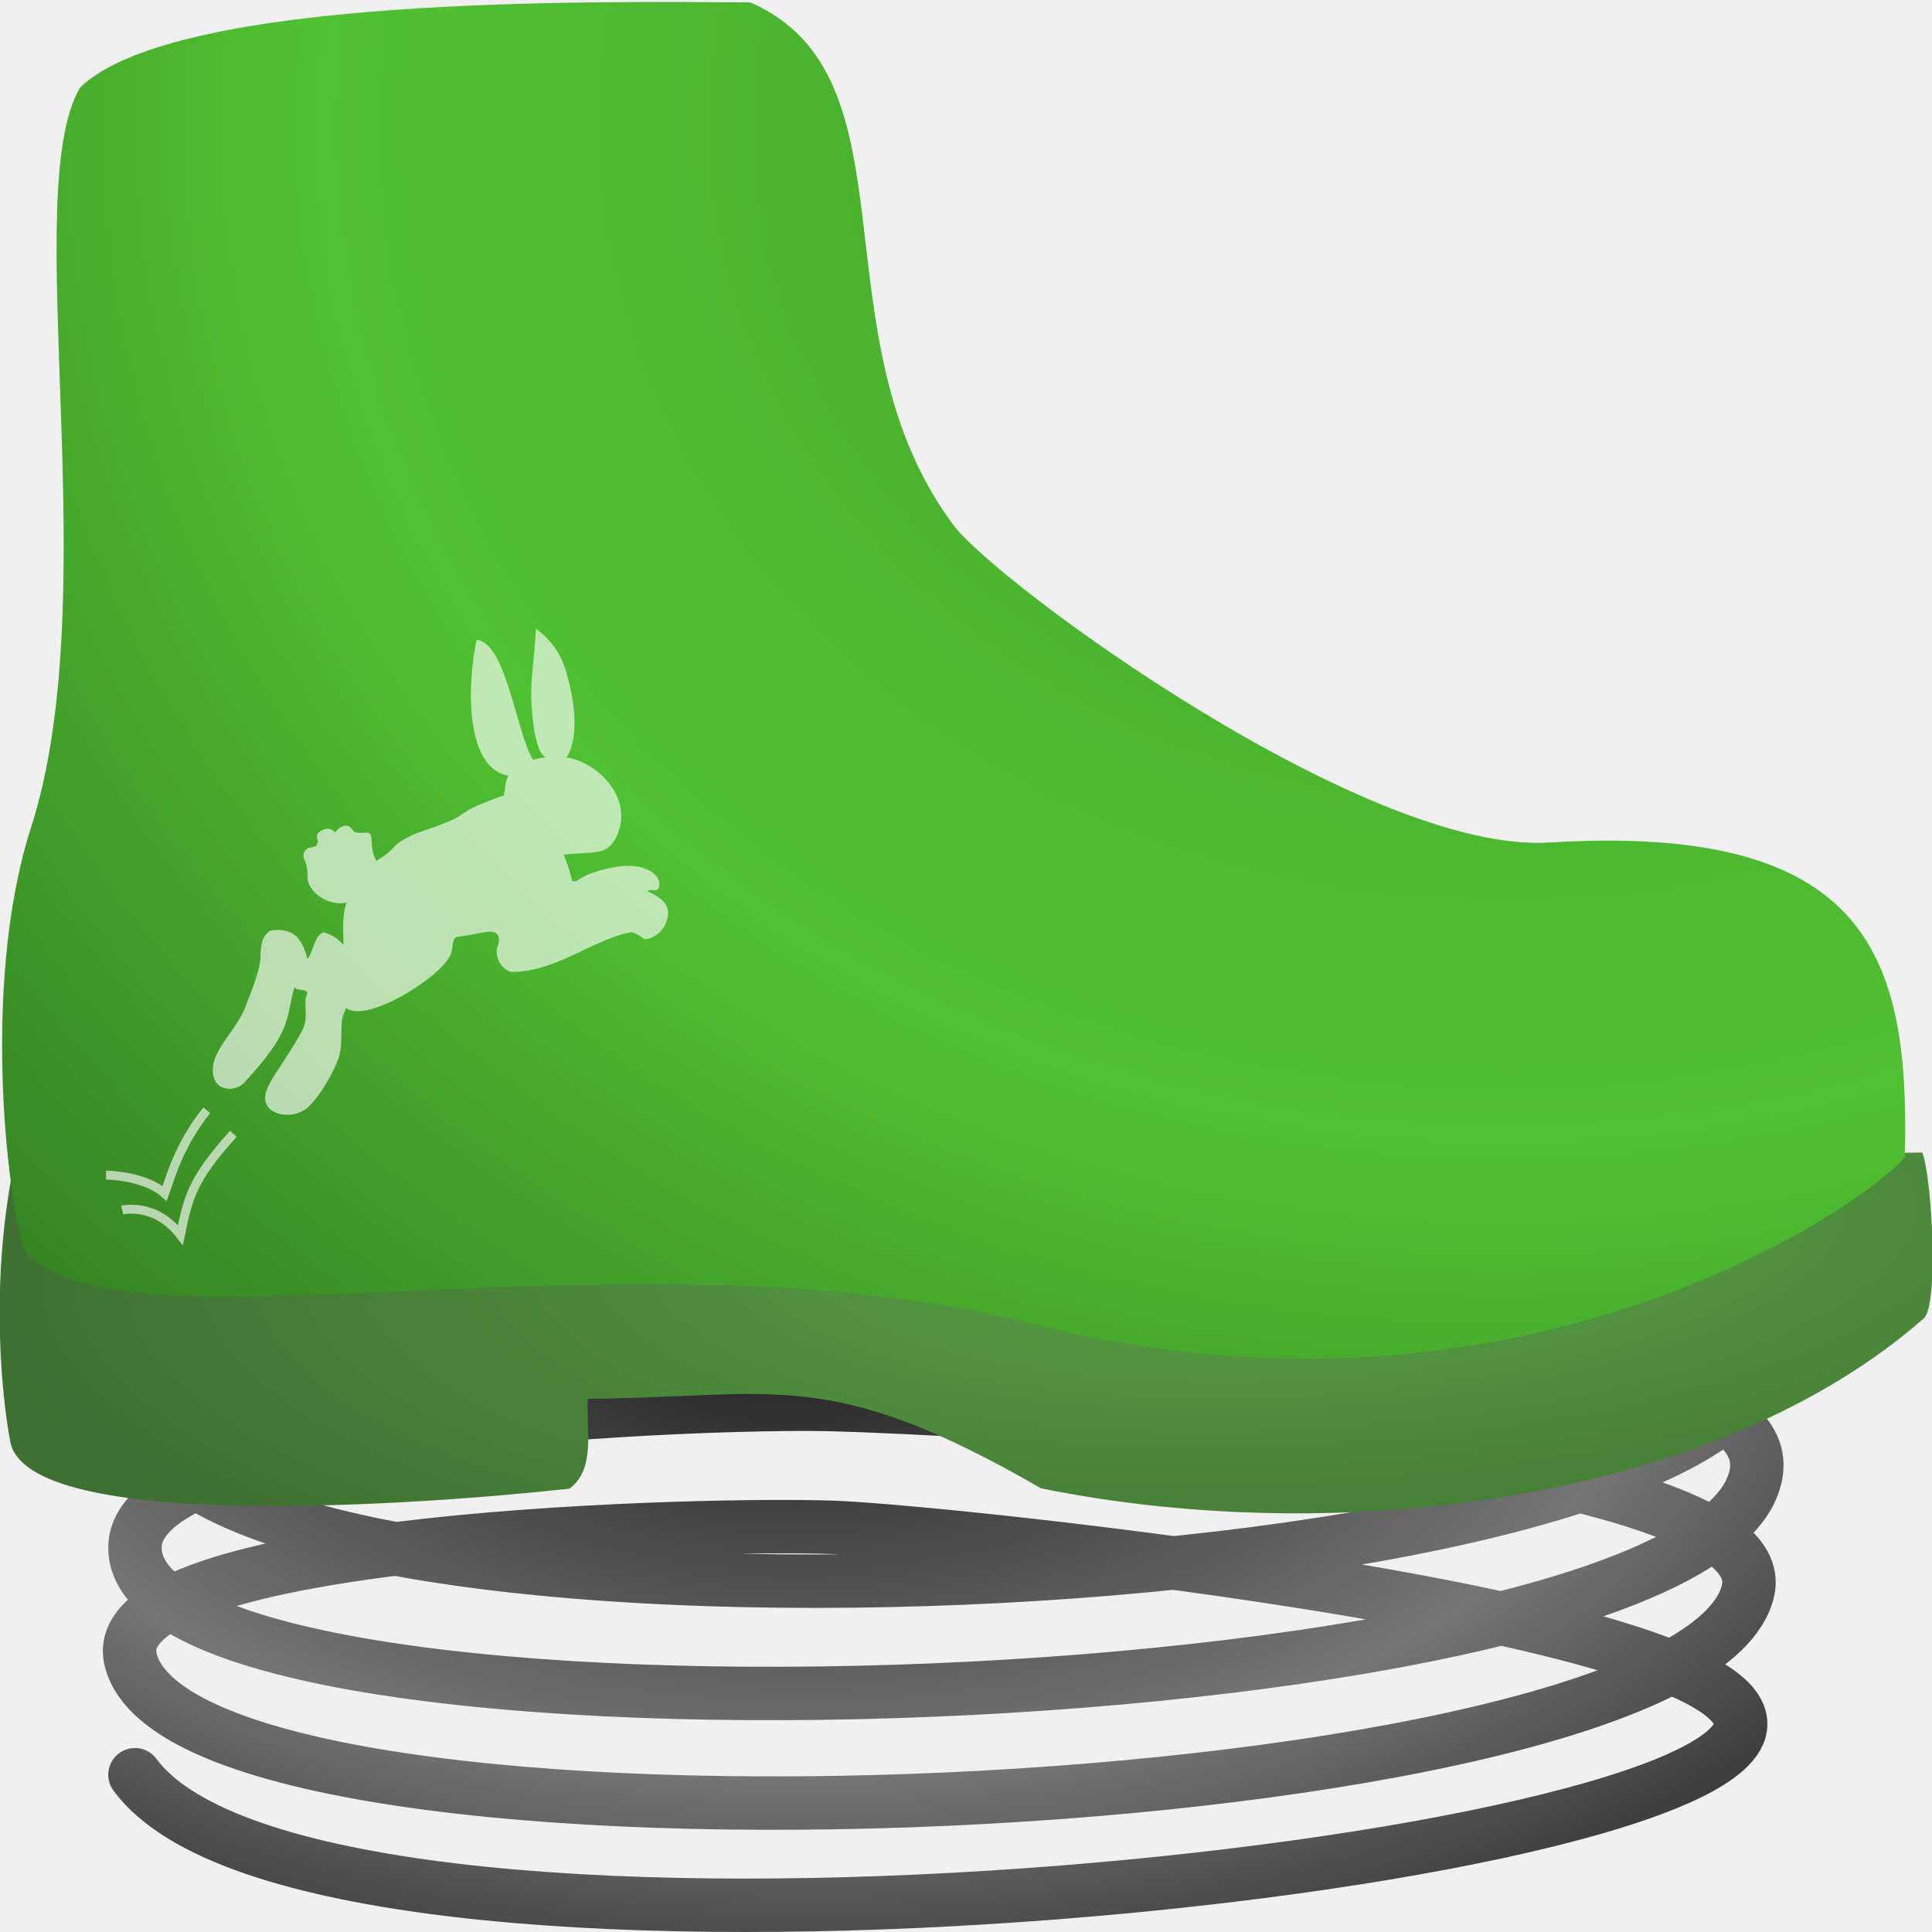
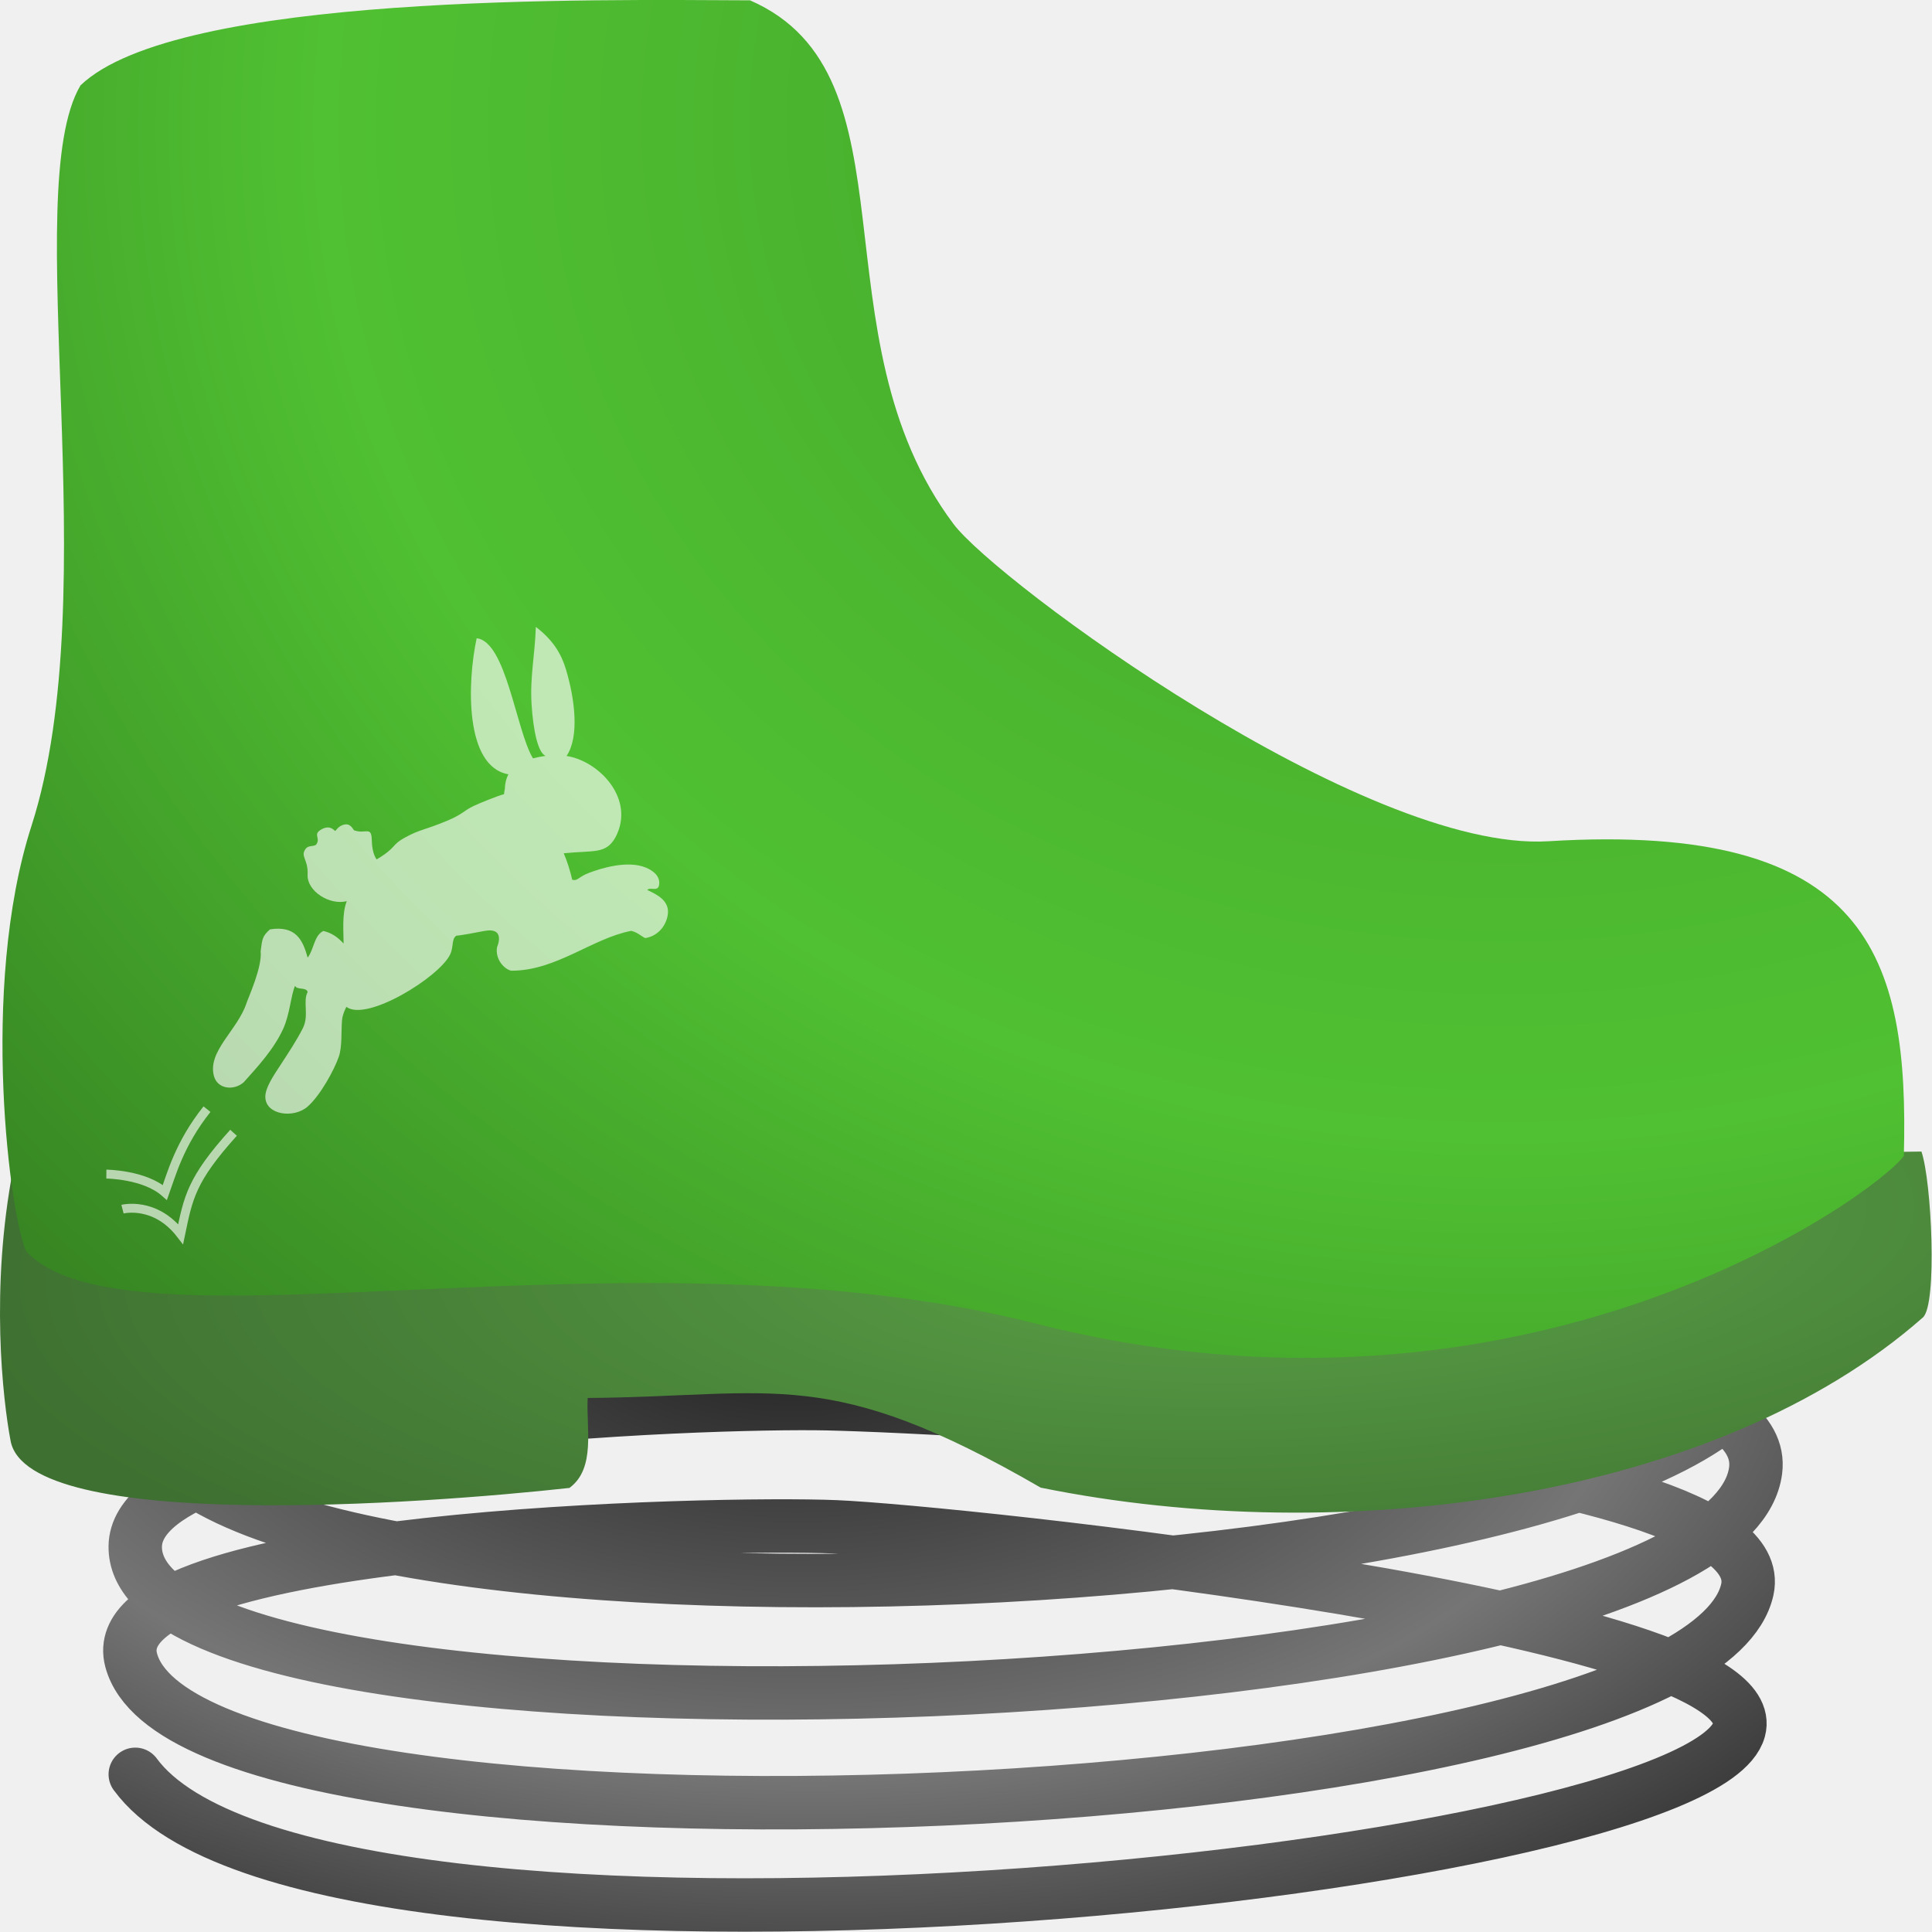
- <svg xmlns="http://www.w3.org/2000/svg" xmlns:xlink="http://www.w3.org/1999/xlink" version="1.0" width="1085" height="1085" id="boot">
+ <svg xmlns="http://www.w3.org/2000/svg" xmlns:xlink="http://www.w3.org/1999/xlink" version="1.0" width="64" height="64.011" id="boot">
  <defs id="defs">
    <radialGradient gradientTransform="matrix(-2.48893,0.07329308,-0.06253963,-2.12376,1128.99,1854.438)" gradientUnits="userSpaceOnUse" id="radialGradient3820" r="532.456" cy="838.798" cx="89.437">
      <stop id="stop3824" offset="0" style="stop-color:#5ba347;stop-opacity:1;" />
      <stop id="stop3826" offset="1" style="stop-color:#3e7031;stop-opacity:1;" />
    </radialGradient>
    <radialGradient gradientTransform="matrix(-2.48893,0.07329308,-0.06253963,-2.12376,1128.99,1854.438)" gradientUnits="userSpaceOnUse" id="radialGradient3792" r="532.456" cy="838.798" cx="89.437">
      <stop id="stop3794" offset="0" style="stop-color:#43a12a;stop-opacity:1;" />
      <stop id="stop3796" offset="0.5" style="stop-color:#50c132;stop-opacity:1;" />
      <stop id="stop3798" offset="1" style="stop-color:#2a661b;stop-opacity:1;" />
    </radialGradient>
    <radialGradient cx="89.437" cy="838.798" r="532.456" id="radialGradient01" gradientUnits="userSpaceOnUse" gradientTransform="matrix(-2.48893,0.07329308,-0.06253963,-2.12376,1128.99,1854.438)">
      <stop style="stop-color:#1e1e1e;stop-opacity:1;" offset="0" id="stop5" />
      <stop style="stop-color:#757575;stop-opacity:1;" offset="0.5" id="stop7" />
      <stop style="stop-color:#000000;stop-opacity:1;" offset="1" id="stop9" />
    </radialGradient>
-     <radialGradient xlink:href="#radialGradient01" id="radialGradient3790" cx="450.281" cy="636.351" fx="450.281" fy="636.351" r="469.475" gradientTransform="matrix(-2.036213,-0.03955745,0.02151084,-1.107267,1345.576,1460.266)" gradientUnits="userSpaceOnUse" />
-     <radialGradient xlink:href="#radialGradient3792" id="radialGradient3800" gradientUnits="userSpaceOnUse" gradientTransform="matrix(-2.521631,0.0742561,-0.06336132,-2.151665,1129.763,1864.745)" cx="89.437" cy="838.798" r="532.456" />
-     <radialGradient xlink:href="#radialGradient3820" id="radialGradient3828" cx="738.993" cy="490.859" fx="738.993" fy="490.859" r="542.775" gradientTransform="matrix(-1.373617,0.05895091,-0.01843008,-0.4294389,1743.891,858.9043)" gradientUnits="userSpaceOnUse" />
+     <radialGradient xlink:href="#radialGradient01" id="radialGradient3790" cx="450.281" cy="636.351" fx="450.281" fy="636.351" r="469.475" gradientTransform="matrix(-0.1200476,-0.00233582,0.0012682,-0.06538268,79.34181,86.15961)" gradientUnits="userSpaceOnUse" />
+     <radialGradient xlink:href="#radialGradient3792" id="radialGradient3800" gradientUnits="userSpaceOnUse" gradientTransform="matrix(-0.1486661,0.00438472,-0.00373555,-0.1270531,66.61826,110.0435)" cx="89.437" cy="838.798" r="532.456" />
+     <radialGradient xlink:href="#radialGradient3820" id="radialGradient3828" cx="738.993" cy="490.859" fx="738.993" fy="490.859" r="542.775" gradientTransform="matrix(-0.08098342,0.00348098,-0.00108657,-0.02535782,102.825,50.64991)" gradientUnits="userSpaceOnUse" />
  </defs>
-   <path style="fill:none;stroke:url(#radialGradient3790);stroke-width:30;stroke-linecap:round;stroke-linejoin:round;stroke-miterlimit:4;stroke-opacity:1;stroke-dasharray:none" d="m 78.132,747.116 c 0,0 288.787,-66.193 393.589,-43.089 104.802,23.104 534.3,-39.518 521.681,53.91 C 973.604,904.516 111.583,940.613 80.461,796.443 67.269,735.332 410.079,743.311 467.064,742.534 549.525,741.409 997.988,736.192 986.415,826.195 968.321,966.913 74.242,999.124 75.803,868.799 76.659,797.364 399.367,787.307 464.735,788.742 539.027,790.373 999.167,813.313 981.757,892.94 953.088,1024.065 107.47,1062.07 73.474,932.5 55.051,862.282 403.124,855.096 469.392,857.816 c 65.46,2.687 525.158,50.609 507.707,113.84 -22.346,80.968 -801.152,161.08 -901.296,25.022" id="path3782" />
-   <path d="M 7.25,656.718 C -5.808,724.187 1.382,786.415 5.762,809.606 15.526,861.322 238.148,845.012 319.803,836.011 c 14.998,-10.956 9.333,-33.876 10.258,-50.467 106.279,-0.883 135.258,-18.615 254.614,50.309 170.096,34.448 379.749,6.47 495.765,-95.507 8.207,-7.331 4.867,-76.746 -0.835,-93.092 -356.34,5.459 -716.015,4.02 -1072.357,9.462 z" id="path11" style="fill:url(#radialGradient3828);fill-opacity:1;stroke:none" />
-   <path d="M 44.998,49.098 C 10.323,107.795 59.881,332.996 17.499,464.485 -12.042,556.131 5.842,685.98 14.604,703.296 c 56.705,60.977 339.267,-17.323 567.358,40.526 276.211,70.052 471.67,-72.197 487.754,-94.077 C 1072.697,537.798 1049.861,462.158 869.983,473.168 766.592,479.496 559.747,327.28 535.647,295.145 456.195,189.201 517.25,43.081 421.307,1.335 335.773,0.995 99.288,-2.965 44.998,49.097 z" style="fill:url(#radialGradient3800);fill-opacity:1;stroke:none" id="path13" />
-   <g id="layer1" />
-   <g id="layer2">
-     <path style="fill:#ffffff;fill-opacity:0.635;fill-rule:evenodd" d="m 300.926,352.963 c -0.459,15.384 -3.356,28.024 -2.39,43.274 0.934,14.748 3.615,27.327 7.866,29.016 -2.455,0.372 -4.835,0.811 -7.093,1.383 -9.504,-15.678 -15.013,-65.623 -31.63,-67.361 -5.347,24.764 -6.798,72.017 17.845,76.328 -1.189,2.199 -1.911,4.875 -2.008,8.164 -0.251,1.053 -0.394,2.042 -0.446,2.989 -4.116,1.1 -14.123,5.213 -17.126,6.637 -5.532,2.623 -6.159,4.691 -15.057,8.372 -12.762,5.28 -14.848,4.676 -22.969,9.054 -8.98,4.841 -4.394,5.306 -16.444,12.55 0,0 -2.613,-2.892 -2.75,-10.849 -0.14,-8.143 -3.539,-3.153 -9.917,-5.466 -0.517,-0.188 -1.763,-4.079 -5.584,-3.223 -3.328,0.745 -4.628,3.42 -5.016,3.562 -0.388,0.143 -2.609,-3.711 -7.647,-0.93 -5.193,2.867 -0.562,4.679 -2.849,8.29 -1.12,1.769 -4.333,0.386 -6.048,2.592 -3.398,4.372 1.428,5.797 1.015,14.536 -0.447,9.456 12.534,17.417 21.993,14.944 -2.837,7.28 -1.753,17.323 -1.784,23.777 -2.952,-3.206 -6.381,-5.929 -11.421,-7.048 -5.269,2.651 -5.254,10.559 -8.788,14.944 -2.647,-9.676 -6.526,-18.133 -21.146,-15.837 -4.35,3.819 -4.38,5.405 -5.264,12.312 0.942,8.809 -6.91,25.889 -7.941,29.041 -4.939,15.097 -22.112,27.095 -18.296,40.974 2.025,7.364 11.19,8.318 16.729,3.48 7.487,-8.373 16.783,-18.262 22.112,-29.837 3.867,-8.399 4.366,-18.965 6.757,-24.297 0.985,2.534 6.45,0.601 7.049,3.524 -2.844,5.146 0.944,13.099 -2.677,20.253 -3.466,6.849 -8.022,13.692 -12.313,20.253 -4.325,6.612 -8.932,13.321 -8.788,18.469 0.28,10.026 15.993,12.069 23.778,5.264 7.14,-6.241 15.083,-20.801 17.577,-28.149 1.89,-5.57 1.229,-14.136 1.74,-20.253 0.31,-3.707 2.463,-7.538 2.463,-7.538 11.362,8.526 52.181,-16.667 58.298,-29.4 2.092,-4.355 0.668,-8.735 3.524,-10.573 0,0 1.396,0.111 15.53,-2.611 12.575,-2.422 7.29,9.056 7.29,9.056 -1.133,6.788 3.985,12.305 7.941,13.205 25.112,0.177 45.525,-18.151 67.462,-22.357 3.676,0.889 5.17,2.726 7.852,4.046 6.419,-0.881 11.586,-6.107 12.682,-12.989 1.27,-7.957 -6.038,-11.446 -11.522,-13.974 1.672,-1.873 5.382,0.925 6.515,-2.184 1.44,-5.662 -3.788,-8.945 -7.276,-10.387 -10.491,-4.345 -25.629,0.547 -31.888,2.92 -6.259,2.373 -6.328,4.731 -9.519,3.891 -1.223,-5.321 -2.805,-10.28 -4.773,-14.855 17.058,-1.752 23.701,0.642 29.064,-8.978 11.431,-21.573 -9.405,-42.901 -27.503,-45.625 7.261,-10.671 4.71,-31.791 -0.312,-48.491 -2.658,-8.839 -7.192,-16.477 -16.897,-23.889 z" id="path4211" />
-     <path style="fill:none;stroke:#ffffff;stroke-width:5;stroke-linecap:butt;stroke-linejoin:miter;stroke-miterlimit:4;stroke-opacity:0.635;stroke-dasharray:none" d="m 59.565,659.93 c 0,0 21.441,0.133 32.901,10.319 3.396,-9.337 8.024,-27.217 23.647,-46.741" id="path4214" />
-     <path id="path4216" d="m 68.654,679.592 c 0,0 18.251,-4.669 32.682,14.006 4.244,-20.373 5.942,-30.559 29.711,-56.874" style="fill:none;stroke:#ffffff;stroke-width:5;stroke-linecap:butt;stroke-linejoin:miter;stroke-miterlimit:4;stroke-opacity:0.635;stroke-dasharray:none" />
+   <path style="fill:none;stroke:url(#radialGradient3790);stroke-width:1.77;stroke-linecap:round;stroke-linejoin:round;stroke-miterlimit:4;stroke-opacity:1;stroke-dasharray:none" d="m 4.618,44.049 c 0,0 17.026,-3.909 23.205,-2.544 6.179,1.364 31.5,-2.334 30.756,3.183 -1.167,8.655 -51.989,10.787 -53.824,2.274 -0.778,-3.608 19.433,-3.137 22.793,-3.183 4.862,-0.066 31.301,-0.374 30.619,4.94 -1.067,8.309 -53.778,10.211 -53.686,2.516 0.05,-4.218 19.076,-4.812 22.93,-4.727 4.38,0.096 31.508,1.451 30.482,6.153 -1.69,7.743 -51.545,9.987 -53.549,2.336 -1.086,-4.146 19.435,-4.571 23.342,-4.41 3.859,0.159 30.961,2.988 29.933,6.722 -1.317,4.781 -47.233,9.512 -53.137,1.478" id="path3782" />
+   <path d="m 0.439,38.711 c -0.77,3.984 -0.346,7.659 -0.088,9.028 0.576,3.054 13.701,2.091 18.515,1.559 0.884,-0.647 0.55,-2 0.605,-2.98 6.266,-0.052 7.974,-1.099 15.011,2.971 10.028,2.034 22.389,0.382 29.228,-5.639 0.484,-0.433 0.287,-4.532 -0.049,-5.497 -21.008,0.322 -42.214,0.237 -63.222,0.559 z" id="path11" style="fill:url(#radialGradient3828);fill-opacity:1;stroke:none" />
+   <path d="m 2.665,2.832 c -2.044,3.466 0.877,16.764 -1.621,24.528 -1.742,5.412 -0.687,13.079 -0.171,14.101 3.343,3.601 20.002,-1.023 33.449,2.393 16.284,4.137 27.808,-4.263 28.756,-5.555 0.176,-6.61 -1.171,-11.077 -11.776,-10.427 -6.096,0.374 -18.29,-8.614 -19.711,-10.512 -4.684,-6.256 -1.085,-14.884 -6.741,-17.349 -5.043,-0.02 -18.985,-0.254 -22.186,2.82 z" style="fill:url(#radialGradient3800);fill-opacity:1;stroke:none" id="path13" />
+   <g id="layer1" transform="translate(0.1967733,-1021)" />
+   <g id="layer2" transform="translate(0.1967733,-1021)">
+     <path style="fill:#ffffff;fill-opacity:0.635;fill-rule:evenodd" d="m 17.556,1041.775 c -0.027,0.908 -0.198,1.655 -0.141,2.555 0.055,0.871 0.213,1.614 0.464,1.713 -0.145,0.022 -0.285,0.048 -0.418,0.082 -0.56,-0.926 -0.885,-3.875 -1.865,-3.978 -0.315,1.462 -0.401,4.253 1.052,4.507 -0.07,0.13 -0.113,0.288 -0.118,0.482 -0.015,0.062 -0.023,0.121 -0.026,0.176 -0.243,0.065 -0.833,0.308 -1.01,0.392 -0.326,0.155 -0.363,0.277 -0.888,0.494 -0.752,0.312 -0.875,0.276 -1.354,0.535 -0.529,0.286 -0.259,0.313 -0.969,0.741 0,0 -0.154,-0.171 -0.162,-0.641 -0.008,-0.481 -0.209,-0.186 -0.585,-0.323 -0.03,-0.011 -0.104,-0.241 -0.329,-0.19 -0.196,0.044 -0.273,0.202 -0.296,0.21 -0.023,0.01 -0.154,-0.219 -0.451,-0.055 -0.306,0.169 -0.033,0.276 -0.168,0.489 -0.066,0.104 -0.255,0.023 -0.357,0.153 -0.2,0.258 0.084,0.342 0.06,0.858 -0.026,0.558 0.739,1.028 1.297,0.882 -0.167,0.43 -0.103,1.023 -0.105,1.404 -0.174,-0.189 -0.376,-0.35 -0.673,-0.416 -0.311,0.157 -0.31,0.624 -0.518,0.882 -0.156,-0.571 -0.385,-1.071 -1.247,-0.935 -0.256,0.226 -0.258,0.319 -0.31,0.727 0.056,0.52 -0.407,1.529 -0.468,1.715 -0.291,0.891 -1.304,1.6 -1.079,2.419 0.119,0.435 0.66,0.491 0.986,0.205 0.441,-0.494 0.989,-1.078 1.304,-1.762 0.228,-0.496 0.257,-1.12 0.398,-1.435 0.058,0.15 0.38,0.035 0.416,0.208 -0.168,0.304 0.056,0.773 -0.158,1.196 -0.204,0.404 -0.473,0.808 -0.726,1.196 -0.255,0.39 -0.527,0.787 -0.518,1.091 0.016,0.592 0.943,0.713 1.402,0.311 0.421,-0.368 0.889,-1.228 1.036,-1.662 0.111,-0.329 0.072,-0.835 0.103,-1.196 0.018,-0.219 0.145,-0.445 0.145,-0.445 0.67,0.503 3.076,-0.984 3.437,-1.736 0.123,-0.257 0.039,-0.516 0.208,-0.624 0,0 0.082,0.01 0.916,-0.154 0.741,-0.143 0.43,0.535 0.43,0.535 -0.067,0.401 0.235,0.727 0.468,0.78 1.481,0.01 2.684,-1.072 3.977,-1.32 0.217,0.052 0.305,0.161 0.463,0.239 0.378,-0.052 0.683,-0.361 0.748,-0.767 0.075,-0.47 -0.356,-0.676 -0.679,-0.825 0.099,-0.111 0.317,0.054 0.384,-0.129 0.085,-0.334 -0.223,-0.528 -0.429,-0.613 -0.619,-0.257 -1.511,0.032 -1.88,0.172 -0.369,0.14 -0.373,0.279 -0.561,0.23 -0.072,-0.314 -0.165,-0.607 -0.281,-0.877 1.006,-0.103 1.397,0.038 1.714,-0.53 0.674,-1.274 -0.554,-2.533 -1.621,-2.694 0.428,-0.63 0.278,-1.877 -0.018,-2.863 -0.157,-0.522 -0.424,-0.973 -0.996,-1.411 z" id="path4211" />
+     <path style="fill:none;stroke:#ffffff;stroke-width:0.295;stroke-linecap:butt;stroke-linejoin:miter;stroke-miterlimit:4;stroke-opacity:0.635;stroke-dasharray:none" d="m 3.327,1059.9 c 0,0 1.264,0.01 1.94,0.609 0.2,-0.551 0.473,-1.607 1.394,-2.76" id="path4214" />
+     <path id="path4216" d="m 3.862,1061.062 c 0,0 1.076,-0.276 1.927,0.827 0.25,-1.203 0.35,-1.804 1.752,-3.358" style="fill:none;stroke:#ffffff;stroke-width:0.295;stroke-linecap:butt;stroke-linejoin:miter;stroke-miterlimit:4;stroke-opacity:0.635;stroke-dasharray:none" />
  </g>
</svg>
